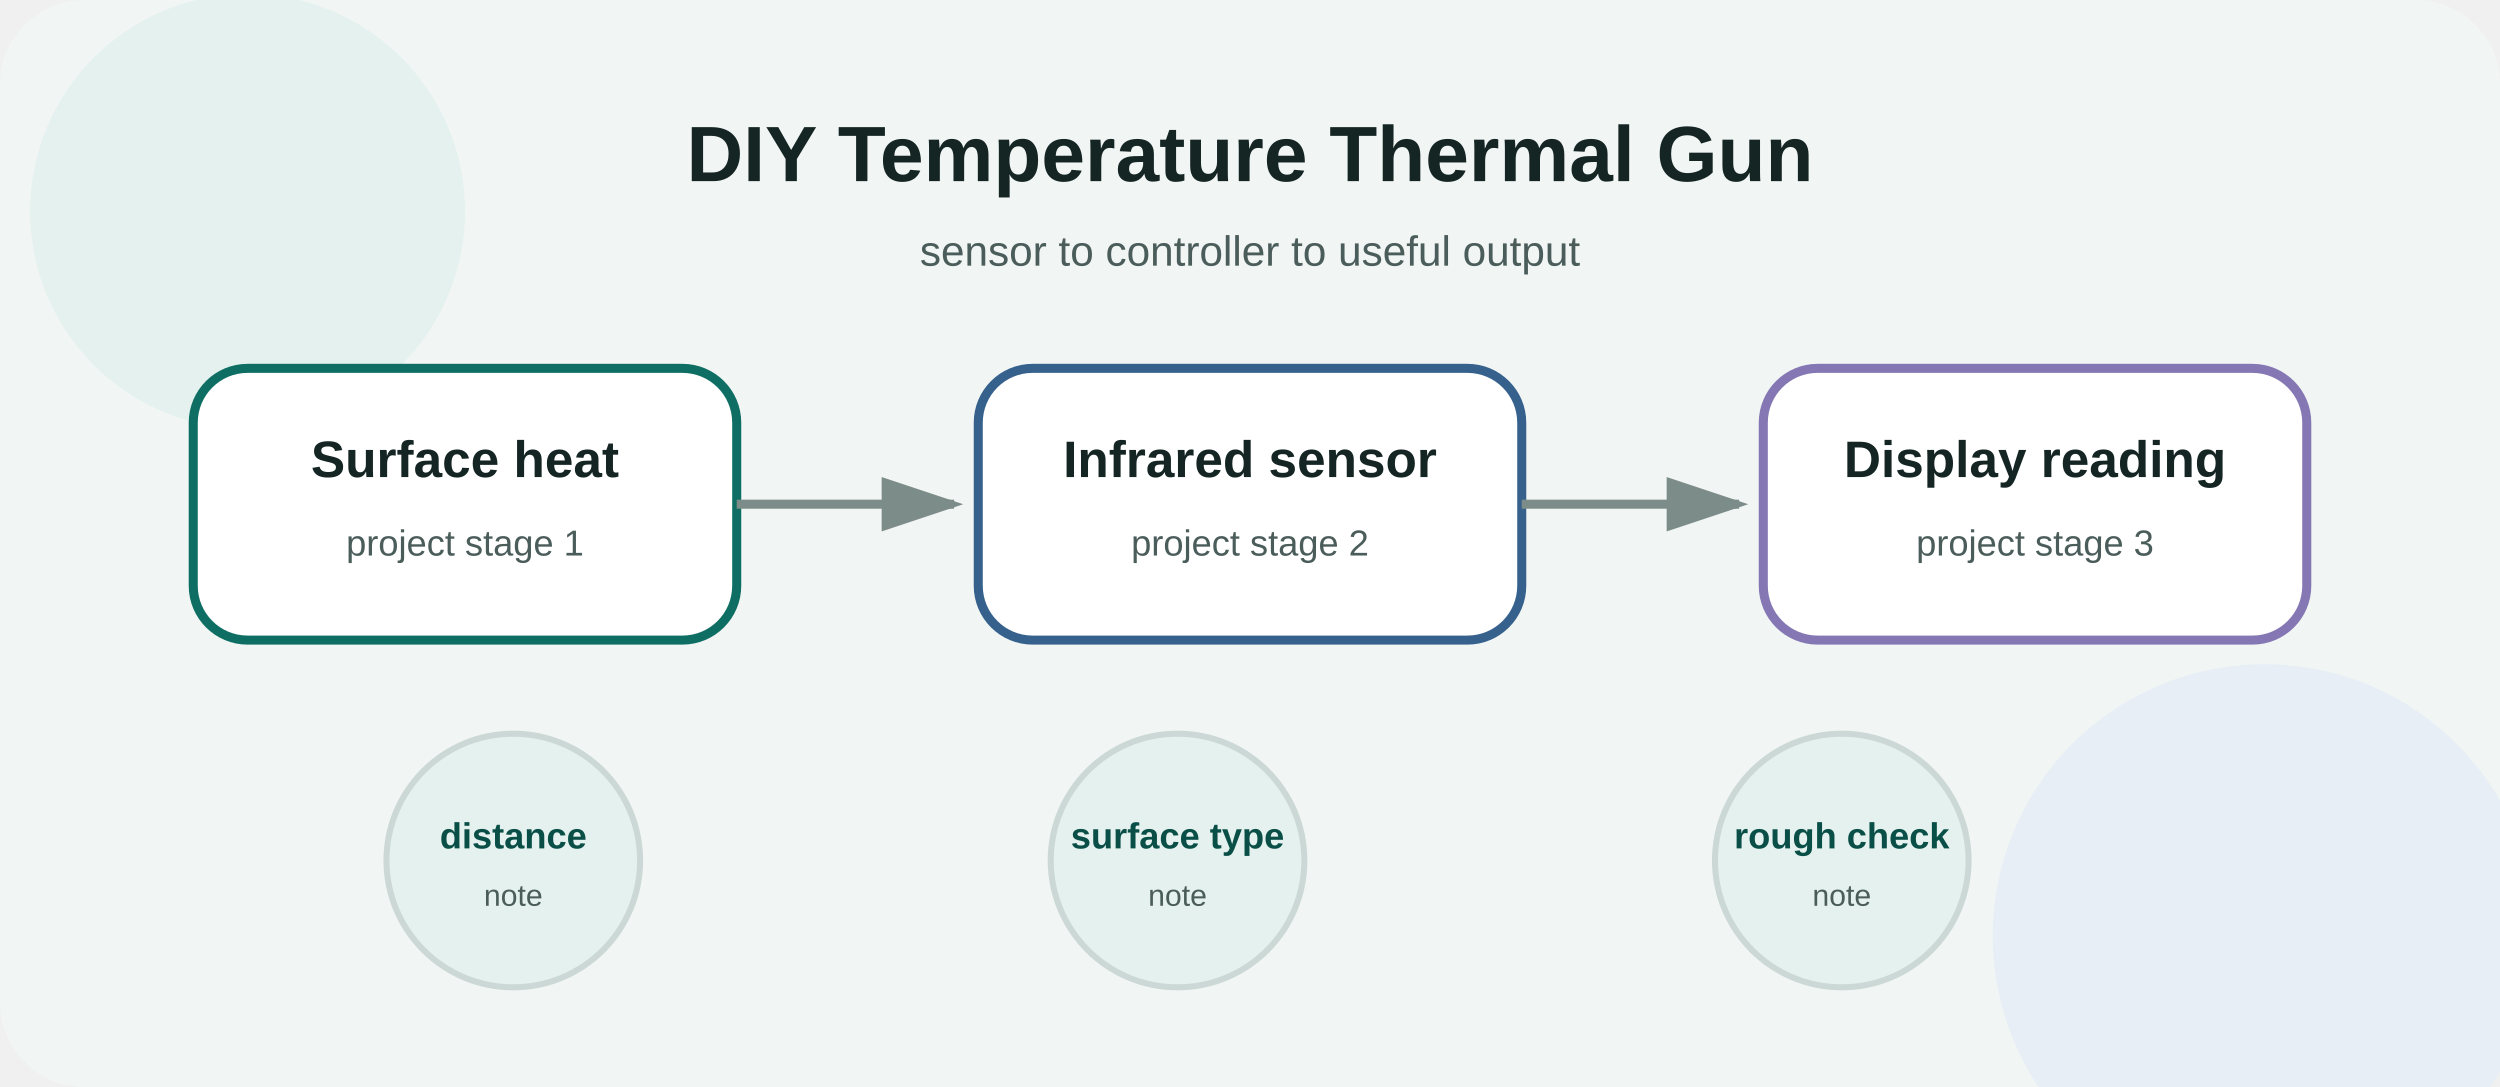
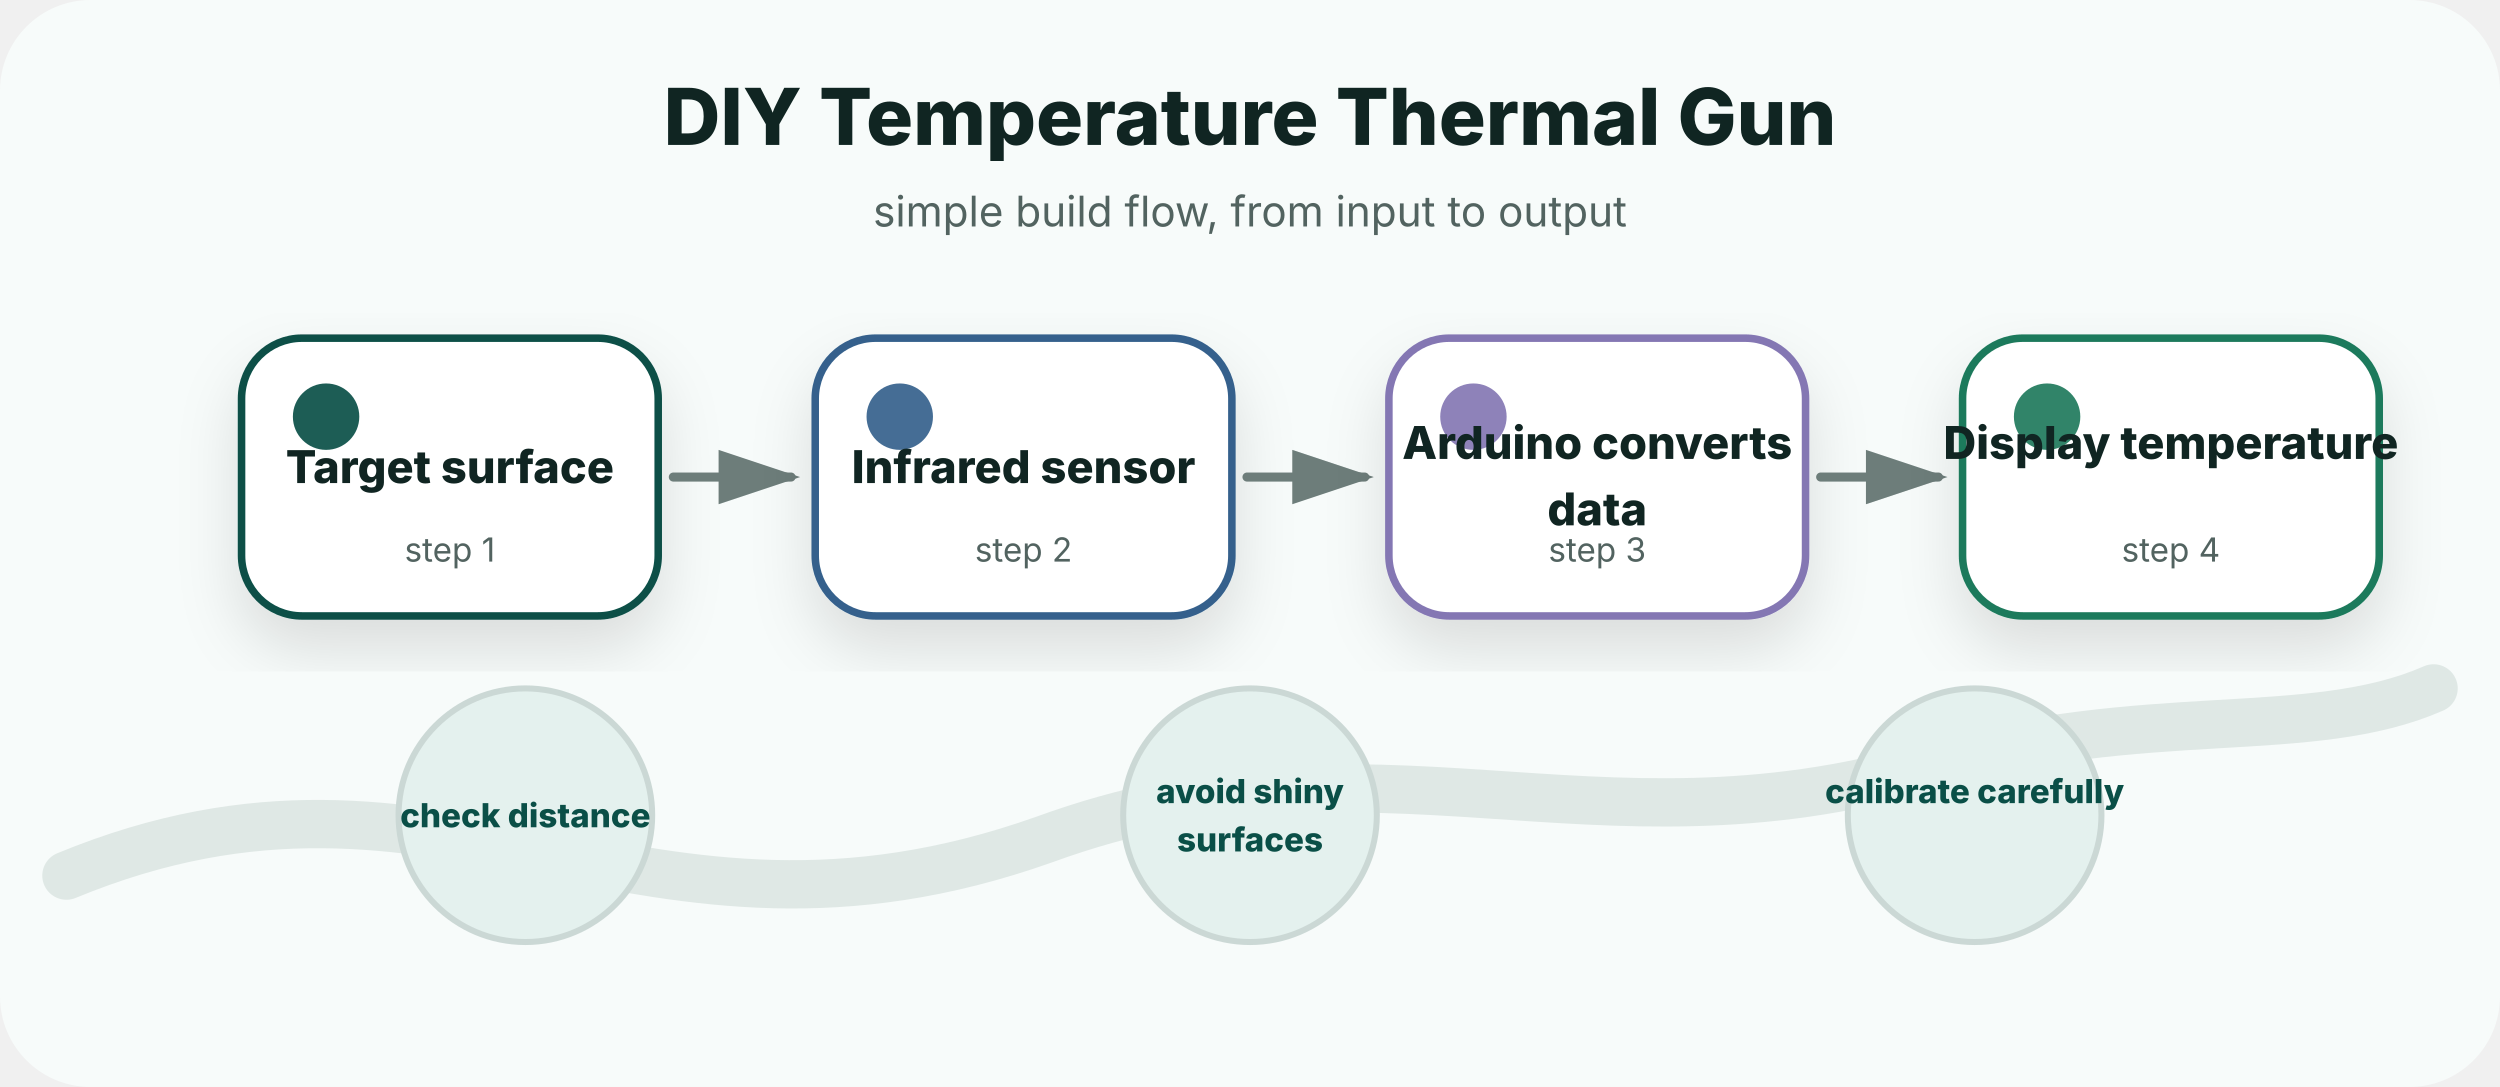
<svg xmlns="http://www.w3.org/2000/svg" viewBox="0 0 828 360" role="img" aria-labelledby="title desc">
  <defs>
    <marker id="arrow" markerWidth="10" markerHeight="10" refX="8" refY="3" orient="auto">
-       <path d="M0,0 L0,6 L9,3 z" fill="#7c8c89" />
+       <path d="M0,0 L0,6 L9,3 z" fill="#6d7d7a" />
    </marker>
+     <filter id="softShadow" x="-20%" y="-20%" width="140%" height="140%">
+       <feDropShadow dx="0" dy="10" stdDeviation="10" flood-color="#102522" flood-opacity="0.12" />
+     </filter>
  </defs>
-   <rect width="828" height="360" rx="28" fill="#f1f5f4" />
-   <circle cx="82" cy="70" r="72" fill="#e4f1ee" />
-   <circle cx="750" cy="310" r="90" fill="#e7eef5" />
-   <text x="414" y="60" text-anchor="middle" font-family="Arial, sans-serif" font-size="26" font-weight="700" fill="#142523">DIY Temperature Thermal Gun</text>
-   <text x="414" y="88" text-anchor="middle" font-family="Arial, sans-serif" font-size="14" fill="#4b5d5a">sensor to controller to useful output</text>
-   <rect x="64" y="122" width="180" height="90" rx="18" fill="#ffffff" stroke="#0e6e63" stroke-width="3" />
-   <text x="154" y="158" text-anchor="middle" font-family="Arial, sans-serif" font-size="17" font-weight="700" fill="#142523">Surface heat</text>
-   <text x="154" y="184" text-anchor="middle" font-family="Arial, sans-serif" font-size="12" fill="#4b5d5a">project stage 1</text>
-   <rect x="324" y="122" width="180" height="90" rx="18" fill="#ffffff" stroke="#35618c" stroke-width="3" />
-   <text x="414" y="158" text-anchor="middle" font-family="Arial, sans-serif" font-size="17" font-weight="700" fill="#142523">Infrared sensor</text>
-   <text x="414" y="184" text-anchor="middle" font-family="Arial, sans-serif" font-size="12" fill="#4b5d5a">project stage 2</text>
-   <rect x="584" y="122" width="180" height="90" rx="18" fill="#ffffff" stroke="#8477b3" stroke-width="3" />
-   <text x="674" y="158" text-anchor="middle" font-family="Arial, sans-serif" font-size="17" font-weight="700" fill="#142523">Display reading</text>
-   <text x="674" y="184" text-anchor="middle" font-family="Arial, sans-serif" font-size="12" fill="#4b5d5a">project stage 3</text>
-   <path d="M244 167 C270 167 292 167 316 167" fill="none" stroke="#7c8c89" stroke-width="3" marker-end="url(#arrow)" />
-   <path d="M504 167 C530 167 552 167 576 167" fill="none" stroke="#7c8c89" stroke-width="3" marker-end="url(#arrow)" />
-   <circle cx="170" cy="285" r="42" fill="#e4f1ee" stroke="#cbd8d5" stroke-width="2" />
-   <text x="170" y="281" text-anchor="middle" font-family="Arial, sans-serif" font-size="12" font-weight="700" fill="#0a4f47">distance</text>
-   <text x="170" y="300" text-anchor="middle" font-family="Arial, sans-serif" font-size="10" fill="#4b5d5a">note</text>
-   <circle cx="390" cy="285" r="42" fill="#e4f1ee" stroke="#cbd8d5" stroke-width="2" />
-   <text x="390" y="281" text-anchor="middle" font-family="Arial, sans-serif" font-size="12" font-weight="700" fill="#0a4f47">surface type</text>
-   <text x="390" y="300" text-anchor="middle" font-family="Arial, sans-serif" font-size="10" fill="#4b5d5a">note</text>
-   <circle cx="610" cy="285" r="42" fill="#e4f1ee" stroke="#cbd8d5" stroke-width="2" />
-   <text x="610" y="281" text-anchor="middle" font-family="Arial, sans-serif" font-size="12" font-weight="700" fill="#0a4f47">rough check</text>
-   <text x="610" y="300" text-anchor="middle" font-family="Arial, sans-serif" font-size="10" fill="#4b5d5a">note</text>
+   <rect width="828" height="360" rx="30" fill="#f7fbfa" />
+   <path d="M22 290 C148 238 211 326 346 278 C456 238 527 286 638 254 C711 233 765 246 806 228" fill="none" stroke="#dfe8e5" stroke-width="16" stroke-linecap="round" />
+   <text x="414" y="48" text-anchor="middle" font-family="Inter, Arial, sans-serif" font-size="26" font-weight="800" fill="#102522">DIY Temperature Thermal Gun</text>
+   <text x="414" y="75" text-anchor="middle" font-family="Inter, Arial, sans-serif" font-size="14" fill="#526360">simple build flow, from input to output</text>
+   <rect x="80" y="112" width="138" height="92" rx="20" fill="#ffffff" stroke="#0a4f47" stroke-width="2.5" filter="url(#softShadow)" />
+   <circle cx="108" cy="138" r="11" fill="#0a4f47" opacity="0.92" />
+   <text x="149" y="160" text-anchor="middle" font-family="Inter, Arial, sans-serif" font-size="15" font-weight="800" fill="#102522">Target surface</text>
+   <text x="149" y="186" text-anchor="middle" font-family="Inter, Arial, sans-serif" font-size="11" fill="#526360">step 1</text>
+   <path d="M223 158 C246 158 240 158 262 158" fill="none" stroke="#6d7d7a" stroke-width="3" stroke-linecap="round" marker-end="url(#arrow)" />
+   <rect x="270" y="112" width="138" height="92" rx="20" fill="#ffffff" stroke="#35618c" stroke-width="2.5" filter="url(#softShadow)" />
+   <circle cx="298" cy="138" r="11" fill="#35618c" opacity="0.92" />
+   <text x="339" y="160" text-anchor="middle" font-family="Inter, Arial, sans-serif" font-size="15" font-weight="800" fill="#102522">Infrared sensor</text>
+   <text x="339" y="186" text-anchor="middle" font-family="Inter, Arial, sans-serif" font-size="11" fill="#526360">step 2</text>
+   <path d="M413 158 C436 158 430 158 452 158" fill="none" stroke="#6d7d7a" stroke-width="3" stroke-linecap="round" marker-end="url(#arrow)" />
+   <rect x="460" y="112" width="138" height="92" rx="20" fill="#ffffff" stroke="#8477b3" stroke-width="2.5" filter="url(#softShadow)" />
+   <circle cx="488" cy="138" r="11" fill="#8477b3" opacity="0.92" />
+   <text x="529" y="152" text-anchor="middle" font-family="Inter, Arial, sans-serif" font-size="15" font-weight="800" fill="#102522">Arduino converts</text>
+   <text x="529" y="174" text-anchor="middle" font-family="Inter, Arial, sans-serif" font-size="15" font-weight="800" fill="#102522">data</text>
+   <text x="529" y="186" text-anchor="middle" font-family="Inter, Arial, sans-serif" font-size="11" fill="#526360">step 3</text>
+   <path d="M603 158 C626 158 620 158 642 158" fill="none" stroke="#6d7d7a" stroke-width="3" stroke-linecap="round" marker-end="url(#arrow)" />
+   <rect x="650" y="112" width="138" height="92" rx="20" fill="#ffffff" stroke="#1f7a5c" stroke-width="2.5" filter="url(#softShadow)" />
+   <circle cx="678" cy="138" r="11" fill="#1f7a5c" opacity="0.92" />
+   <text x="719" y="152" text-anchor="middle" font-family="Inter, Arial, sans-serif" font-size="15" font-weight="800" fill="#102522">Display temperature</text>
+   <text x="719" y="174" text-anchor="middle" font-family="Inter, Arial, sans-serif" font-size="15" font-weight="800" fill="#102522" />
+   <text x="719" y="186" text-anchor="middle" font-family="Inter, Arial, sans-serif" font-size="11" fill="#526360">step 4</text>
+   <g>
+     <circle cx="174" cy="270" r="42" fill="#e4f1ee" stroke="#cbd8d5" stroke-width="2" />
+     <text x="174" y="274" text-anchor="middle" font-family="Inter, Arial, sans-serif" font-size="11" font-weight="800" fill="#0a4f47">check distance</text>
+   </g>
+   <g>
+     <circle cx="414" cy="270" r="42" fill="#e4f1ee" stroke="#cbd8d5" stroke-width="2" />
+     <text x="414" y="266" text-anchor="middle" font-family="Inter, Arial, sans-serif" font-size="11" font-weight="800" fill="#0a4f47">avoid shiny</text>
+     <text x="414" y="282" text-anchor="middle" font-family="Inter, Arial, sans-serif" font-size="11" font-weight="800" fill="#0a4f47">surfaces</text>
+   </g>
+   <g>
+     <circle cx="654" cy="270" r="42" fill="#e4f1ee" stroke="#cbd8d5" stroke-width="2" />
+     <text x="654" y="266" text-anchor="middle" font-family="Inter, Arial, sans-serif" font-size="11" font-weight="800" fill="#0a4f47">calibrate carefully</text>
+     <text x="654" y="282" text-anchor="middle" font-family="Inter, Arial, sans-serif" font-size="11" font-weight="800" fill="#0a4f47" />
+   </g>
</svg>
